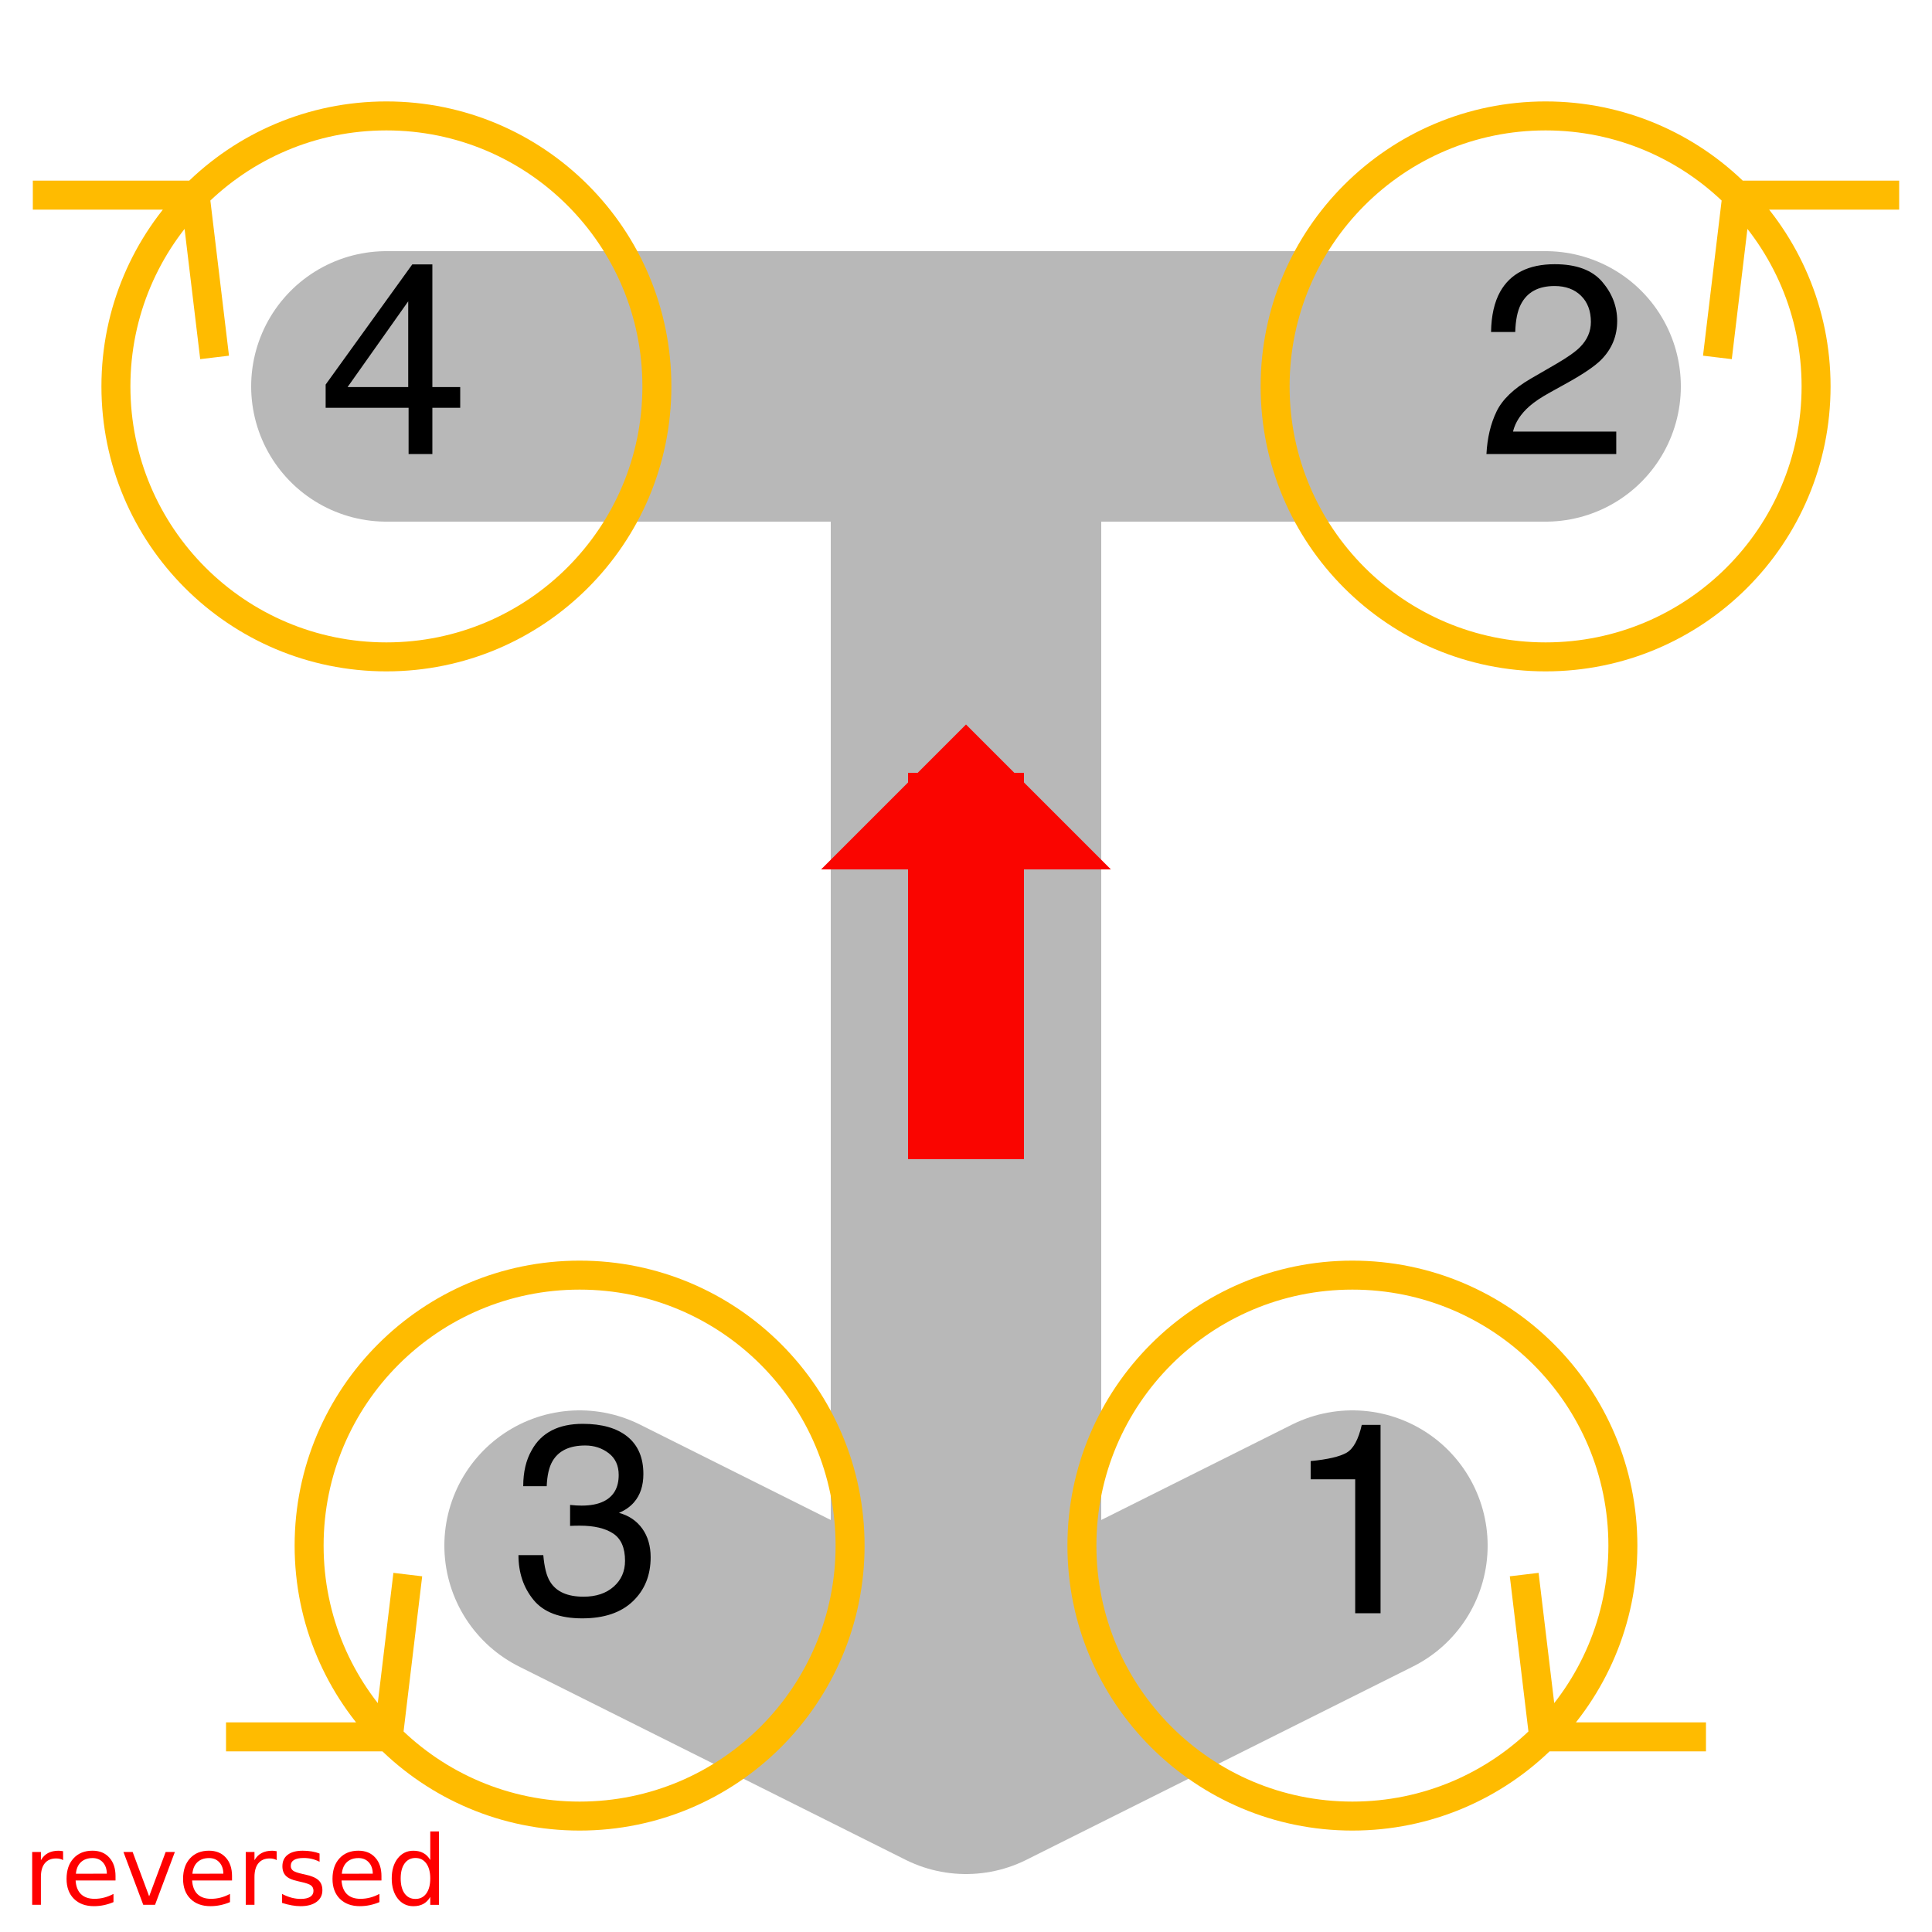
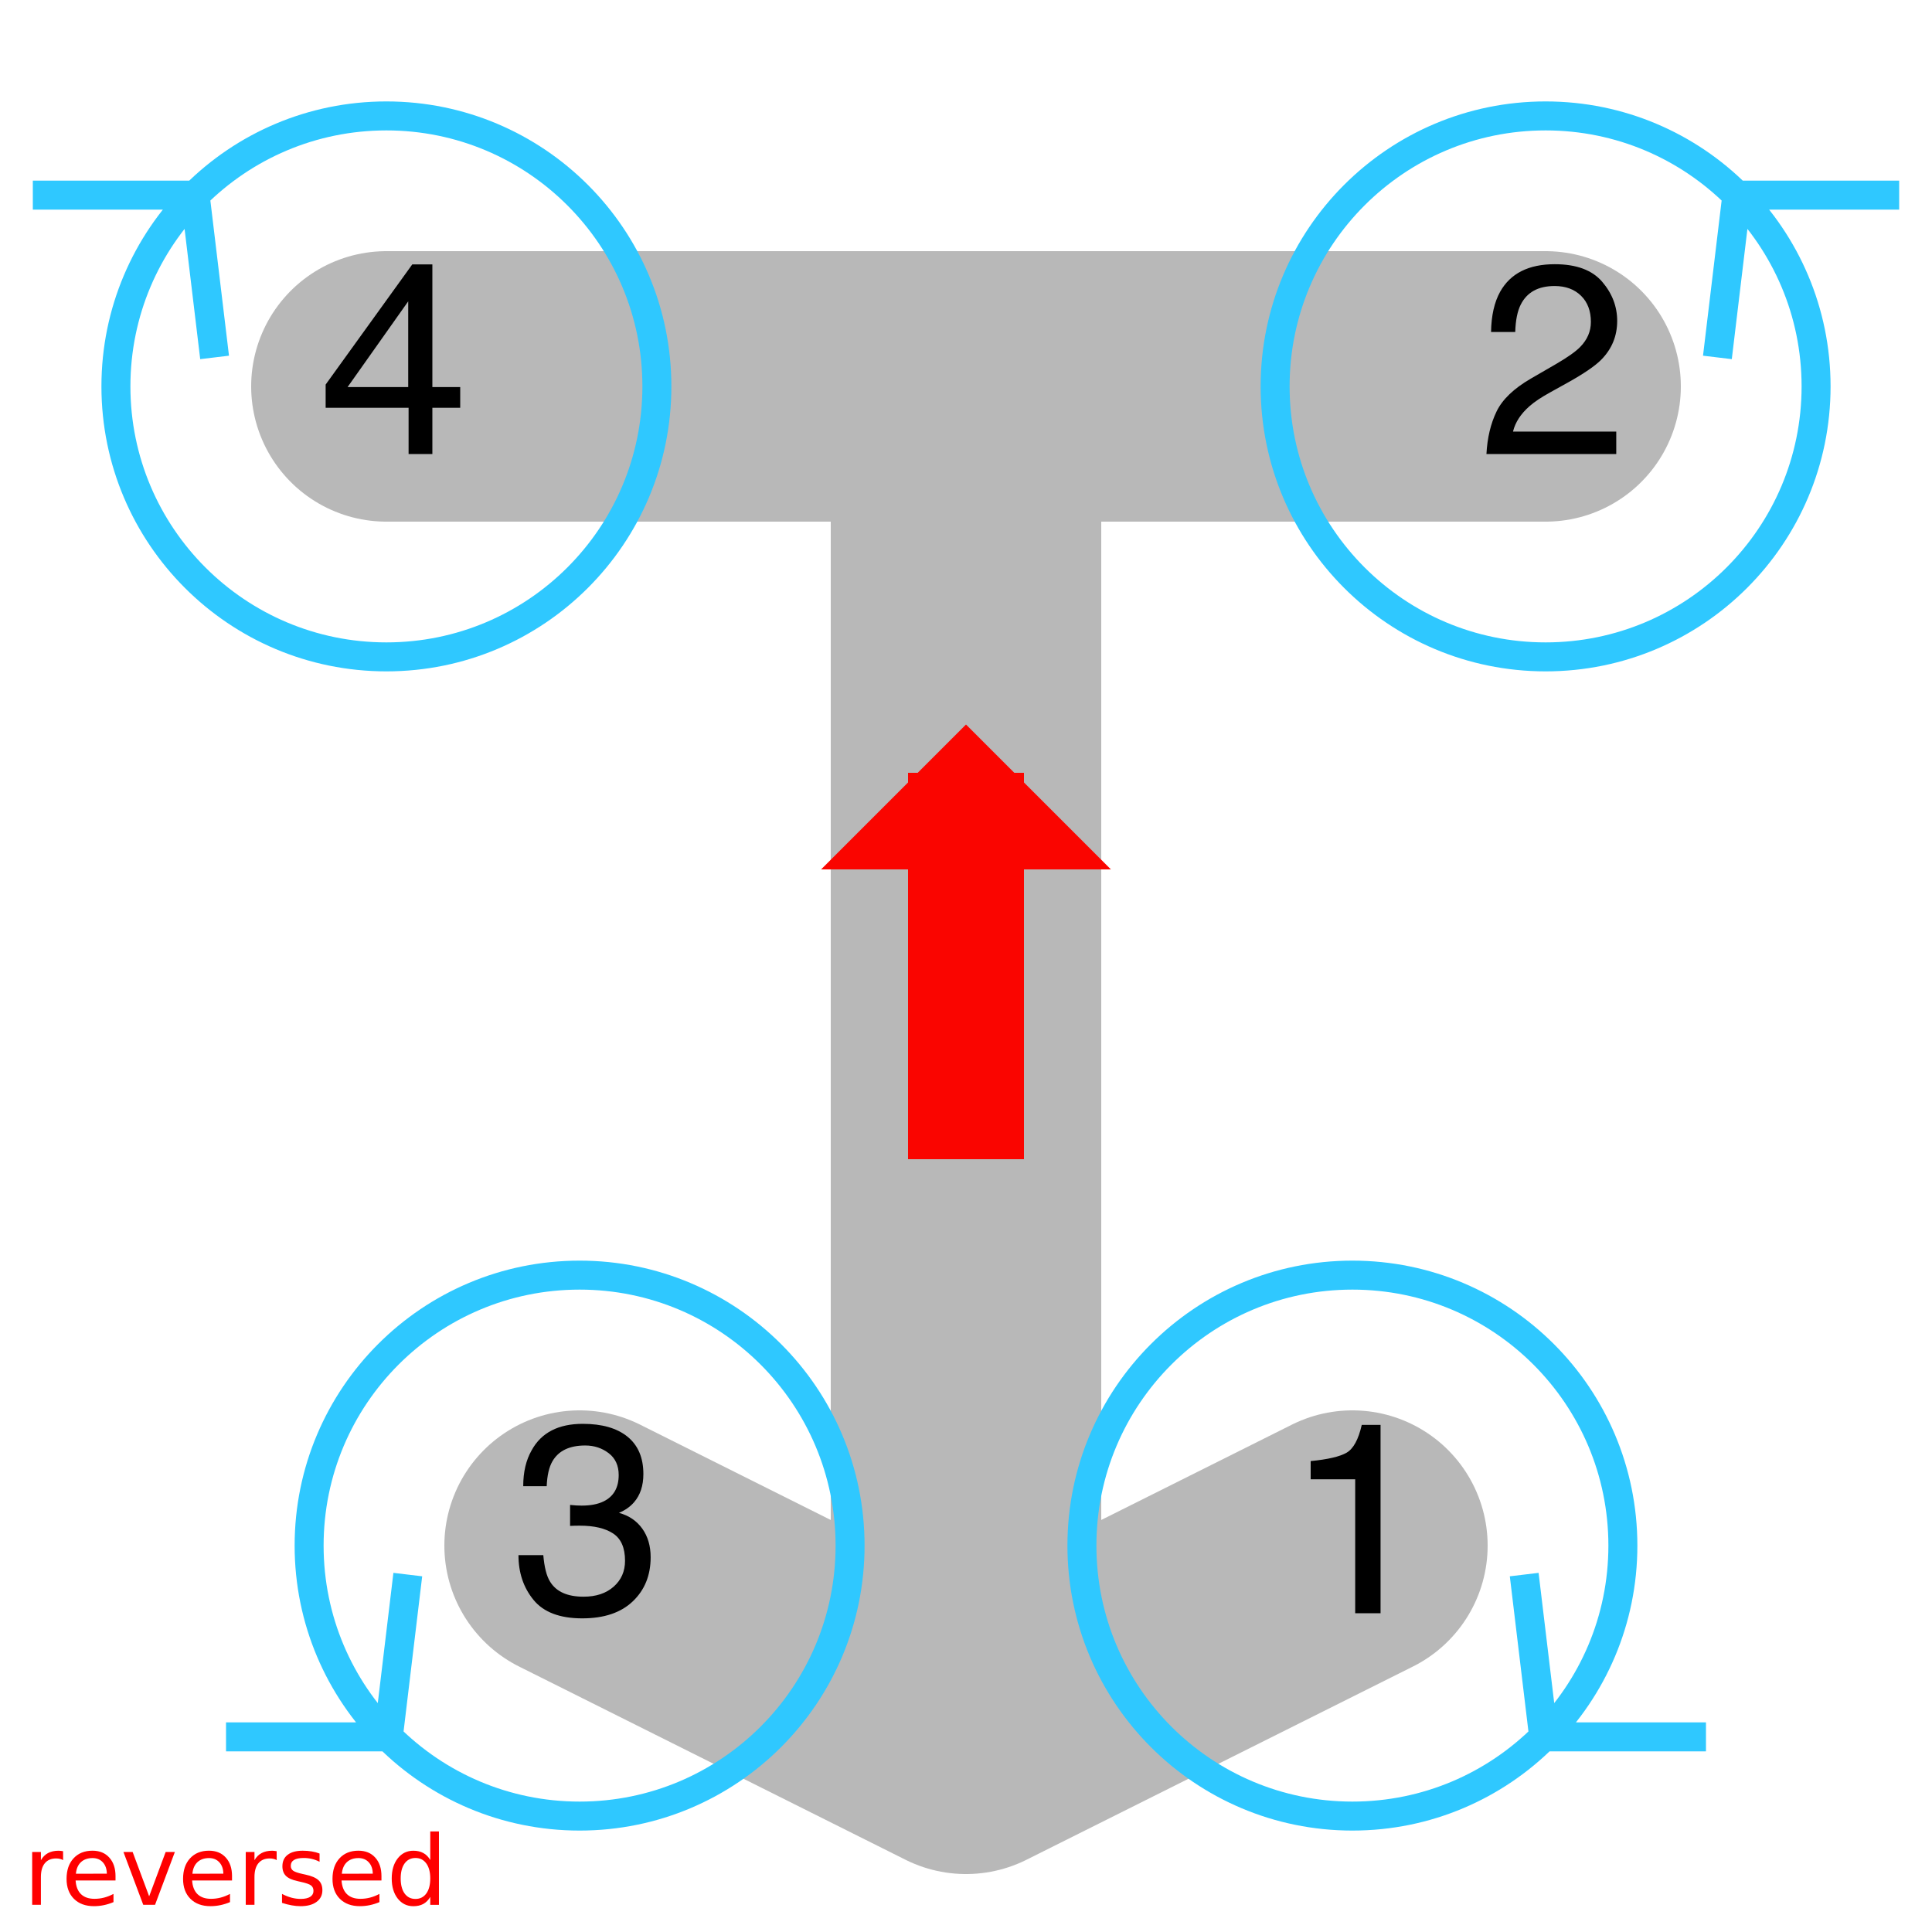
<svg xmlns="http://www.w3.org/2000/svg" xmlns:xlink="http://www.w3.org/1999/xlink" height="200pt" viewBox="0 0 200 200" width="200pt">
  <symbol id="glyph0-1" overflow="visible">
    <path d="m2.68-13.863v-1.887c1.777-.172 3.016-.461 3.719-.867.703-.406 1.227-1.367 1.57-2.879h1.945v19.496h-2.625v-13.863zm0 0" />
  </symbol>
  <symbol id="glyph0-2" overflow="visible">
    <path d="m1.922-4.402c.605-1.25 1.789-2.383 3.547-3.402l2.625-1.52c1.176-.684 2-1.266 2.477-1.75.746-.758 1.117-1.621 1.117-2.598 0-1.141-.34-2.043-1.023-2.715-.684-.668-1.594-1.004-2.734-1.004-1.688 0-2.852.637-3.5 1.914-.348.684-.539 1.633-.574 2.844h-2.504c.027-1.703.344-3.094.945-4.172 1.066-1.895 2.949-2.844 5.648-2.844 2.242 0 3.879.609 4.914 1.82s1.551 2.562 1.551 4.047c0 1.566-.551 2.906-1.652 4.02-.641.648-1.785 1.43-3.434 2.352l-1.871 1.039c-.895.492-1.598.961-2.109 1.41-.91.793-1.484 1.672-1.719 2.637h10.688v2.324h-13.438c.09-1.688.441-3.152 1.047-4.402zm0 0" />
  </symbol>
  <symbol id="glyph0-3" overflow="visible">
    <path d="m2.234-1.375c-1.043-1.27-1.562-2.816-1.562-4.641h2.57c.109 1.266.344 2.188.711 2.762.637 1.031 1.789 1.543 3.457 1.543 1.293 0 2.332-.344 3.117-1.039.785-.691 1.176-1.586 1.176-2.68 0-1.348-.414-2.289-1.238-2.828-.824-.539-1.969-.805-3.438-.805-.164 0-.332 0-.5.004-.168.004-.34.012-.512.02v-2.172c.254.027.469.047.641.055.176.008.363.016.562.016.922 0 1.676-.148 2.27-.438 1.039-.512 1.559-1.422 1.559-2.734 0-.977-.348-1.73-1.039-2.258-.691-.527-1.5-.793-2.422-.793-1.641 0-2.773.547-3.402 1.641-.348.602-.543 1.457-.59 2.57h-2.43c0-1.457.289-2.699.875-3.719 1-1.824 2.766-2.734 5.289-2.734 1.996 0 3.539.445 4.633 1.332 1.094.891 1.641 2.176 1.641 3.863 0 1.203-.32 2.18-.969 2.926-.402.465-.922.828-1.559 1.094 1.031.281 1.836.828 2.414 1.633.578.809.867 1.793.867 2.961 0 1.867-.613 3.391-1.848 4.566-1.23 1.176-2.973 1.762-5.234 1.762-2.316 0-3.996-.633-5.039-1.906zm0 0" />
  </symbol>
  <symbol id="glyph0-4" overflow="visible">
    <path d="m9.258-6.93v-8.875l-6.277 8.875zm.039 6.93v-4.785h-8.586v-2.406l8.969-12.441h2.078v12.703h2.883v2.145h-2.883v4.785zm0 0" />
  </symbol>
  <g>
    <g>
      <path d="m40 40h120m-60 0v140m0 0 40-20m-40 20-40-20" style="fill:none;stroke:#b8b8b8;stroke-width:28;stroke-linecap:round;stroke-linejoin:round;stroke-miterlimit:10" />
-       <path d="m60 188c-15.465 0-28-12.535-28-28s12.535-28 28-28c15.465 0 28 12.535 28 28s-12.535 28-28 28m-19.801-8.199h-16.801m16.801 0 2.016-16.801" fill="none" stroke="#fb0" stroke-miterlimit="10" stroke-width="3" />
+       <path d="m60 188c-15.465 0-28-12.535-28-28s12.535-28 28-28c15.465 0 28 12.535 28 28s-12.535 28-28 28m-19.801-8.199h-16.801m16.801 0 2.016-16.801" fill="none" stroke="#2fc8ff" stroke-miterlimit="10" stroke-width="3" />
      <g>
        <use height="100%" width="100%" x="133" xlink:href="#glyph0-1" y="167" />
      </g>
-       <path d="m40 12c15.465 0 28 12.535 28 28s-12.535 28-28 28-28-12.535-28-28 12.535-28 28-28m-19.801 8.199h-16.801m16.801 0 2.016 16.801" fill="none" stroke="#fb0" stroke-miterlimit="10" stroke-width="3" />
+       <path d="m40 12c15.465 0 28 12.535 28 28s-12.535 28-28 28-28-12.535-28-28 12.535-28 28-28m-19.801 8.199h-16.801m16.801 0 2.016 16.801" fill="none" stroke="#2fc8ff" stroke-miterlimit="10" stroke-width="3" />
      <g>
        <use height="100%" width="100%" x="153" xlink:href="#glyph0-2" y="47" />
      </g>
-       <path d="m140 132c15.465 0 28 12.535 28 28s-12.535 28-28 28-28-12.535-28-28 12.535-28 28-28m19.801 47.801h16.801m-16.801 0-2.016-16.801" fill="none" stroke="#fb0" stroke-miterlimit="10" stroke-width="3" />
+       <path d="m140 132c15.465 0 28 12.535 28 28s-12.535 28-28 28-28-12.535-28-28 12.535-28 28-28m19.801 47.801h16.801m-16.801 0-2.016-16.801" fill="none" stroke="#2fc8ff" stroke-miterlimit="10" stroke-width="3" />
      <g>
        <use height="100%" width="100%" x="53" xlink:href="#glyph0-3" y="167" />
      </g>
-       <path d="m160 68c-15.465 0-28-12.535-28-28s12.535-28 28-28 28 12.535 28 28-12.535 28-28 28m19.801-47.801h16.801m-16.801 0-2.016 16.801" fill="none" stroke="#fb0" stroke-miterlimit="10" stroke-width="3" />
+       <path d="m160 68c-15.465 0-28-12.535-28-28s12.535-28 28-28 28 12.535 28 28-12.535 28-28 28m19.801-47.801h16.801m-16.801 0-2.016 16.801" fill="none" stroke="#2fc8ff" stroke-miterlimit="10" stroke-width="3" />
      <g>
        <use height="100%" width="100%" x="33" xlink:href="#glyph0-4" y="47" />
      </g>
      <path d="m100 80v40" fill="none" stroke="#fa0500" stroke-linejoin="bevel" stroke-miterlimit="10" stroke-width="12" />
      <path d="m100 75-15 15h30z" fill="#fa0500" />
    </g>
    <g fill="#f00">
      <path d="m6.534 192.557q-.151-.088-.332-.127-.176-.044-.391-.044-.762 0-1.172.498-.405.493-.405 1.421v2.881h-.903v-5.469h.903v.85q.283-.498.737-.737.454-.244 1.104-.244.093 0 .205.015.112.01.249.034l.005.923z" />
      <path d="m11.958 194.227v.439h-4.131q.059.928.557 1.416.503.483 1.396.483.518 0 1.001-.127.488-.127.967-.381v.85q-.483.205-.991.312-.508.107-1.03.107-1.309 0-2.075-.762-.762-.762-.762-2.061 0-1.343.723-2.129.728-.791 1.958-.791 1.104 0 1.743.713.645.708.645 1.929zm-.898-.264q-.01-.737-.415-1.177-.4-.439-1.064-.439-.752 0-1.206.425-.449.425-.518 1.196l3.203-.005z" />
      <path d="m12.779 191.717h.952l1.709 4.59 1.709-4.59h.952l-2.051 5.469h-1.221z" />
      <path d="m24.019 194.227v.439h-4.131q.059.928.557 1.416.503.483 1.396.483.518 0 1.001-.127.488-.127.967-.381v.85q-.483.205-.991.312-.508.107-1.03.107-1.309 0-2.075-.762-.762-.762-.762-2.061 0-1.343.723-2.129.728-.791 1.958-.791 1.104 0 1.743.713.645.708.645 1.929zm-.898-.264q-.01-.737-.415-1.177-.4-.439-1.064-.439-.752 0-1.206.425-.449.425-.518 1.196l3.203-.005z" />
      <path d="m28.643 192.557q-.151-.088-.332-.127-.176-.044-.391-.044-.762 0-1.172.498-.405.493-.405 1.421v2.881h-.903v-5.469h.903v.85q.283-.498.737-.737.454-.244 1.104-.244.093 0 .205.015.112.01.249.034l.005.923z" />
      <path d="m33.081 191.879v.85q-.381-.195-.791-.293-.41-.098-.85-.098-.669 0-1.006.205-.332.205-.332.615 0 .312.239.493.239.176.962.337l.308.068q.957.205 1.357.581.405.371.405 1.04 0 .762-.605 1.206-.601.444-1.655.444-.439 0-.918-.088-.474-.083-1.001-.254v-.928q.498.259.981.391.483.127.957.127.635 0 .977-.215.342-.22.342-.615 0-.366-.249-.562-.244-.195-1.079-.376l-.312-.073q-.835-.176-1.206-.537-.371-.366-.371-1.001 0-.771.547-1.191.547-.42 1.553-.42.498 0 .938.073.439.073.811.22z" />
      <path d="m39.488 194.227v.439h-4.131q.059.928.557 1.416.503.483 1.396.483.518 0 1.001-.127.488-.127.967-.381v.85q-.483.205-.991.312-.508.107-1.03.107-1.309 0-2.075-.762-.762-.762-.762-2.061 0-1.343.723-2.129.728-.791 1.958-.791 1.104 0 1.743.713.645.708.645 1.929zm-.898-.264q-.01-.737-.415-1.177-.4-.439-1.064-.439-.752 0-1.206.425-.449.425-.518 1.196l3.203-.005z" />
      <path d="m44.541 192.548v-2.959h.898v7.598h-.898v-.82q-.283.488-.718.728-.43.234-1.035.234-.991 0-1.616-.791-.62-.791-.62-2.08 0-1.289.62-2.08.625-.791 1.616-.791.605 0 1.035.239.435.234.718.723zm-3.062 1.909q0 .991.405 1.558.41.562 1.123.562.713 0 1.123-.562.41-.566.41-1.558 0-.991-.41-1.553-.41-.566-1.123-.566-.713 0-1.123.566-.405.562-.405 1.553z" />
    </g>
  </g>
</svg>
